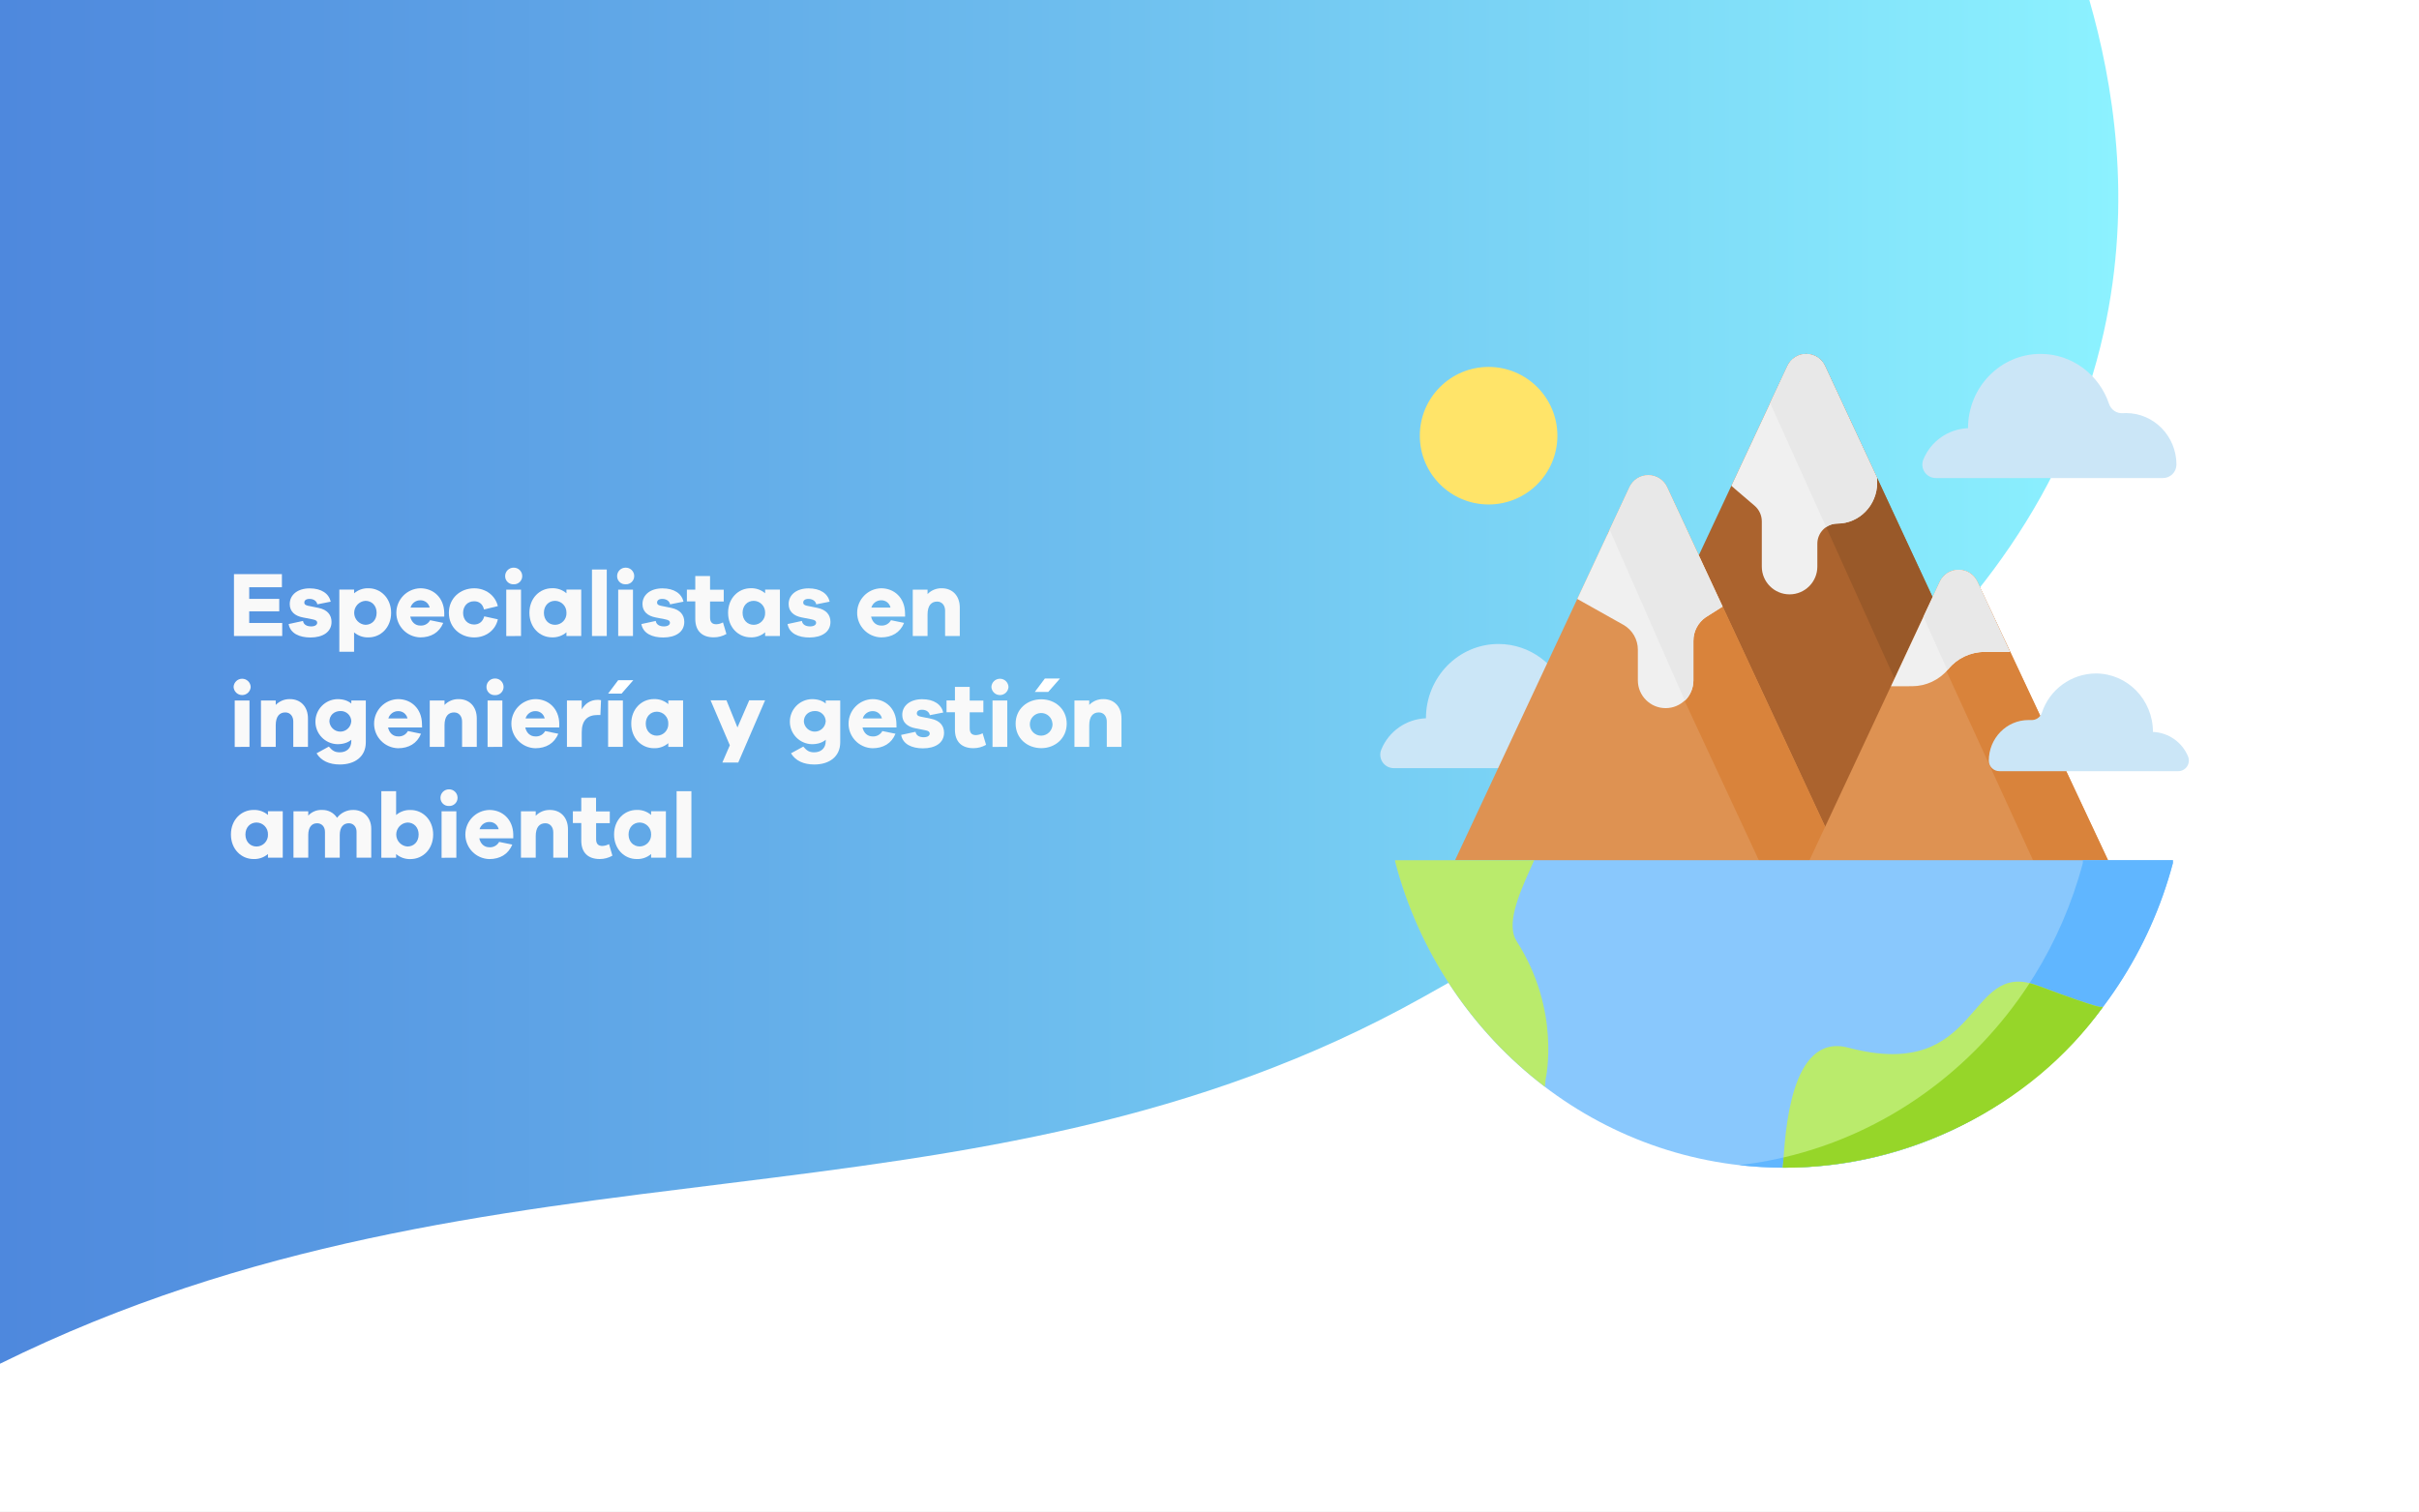
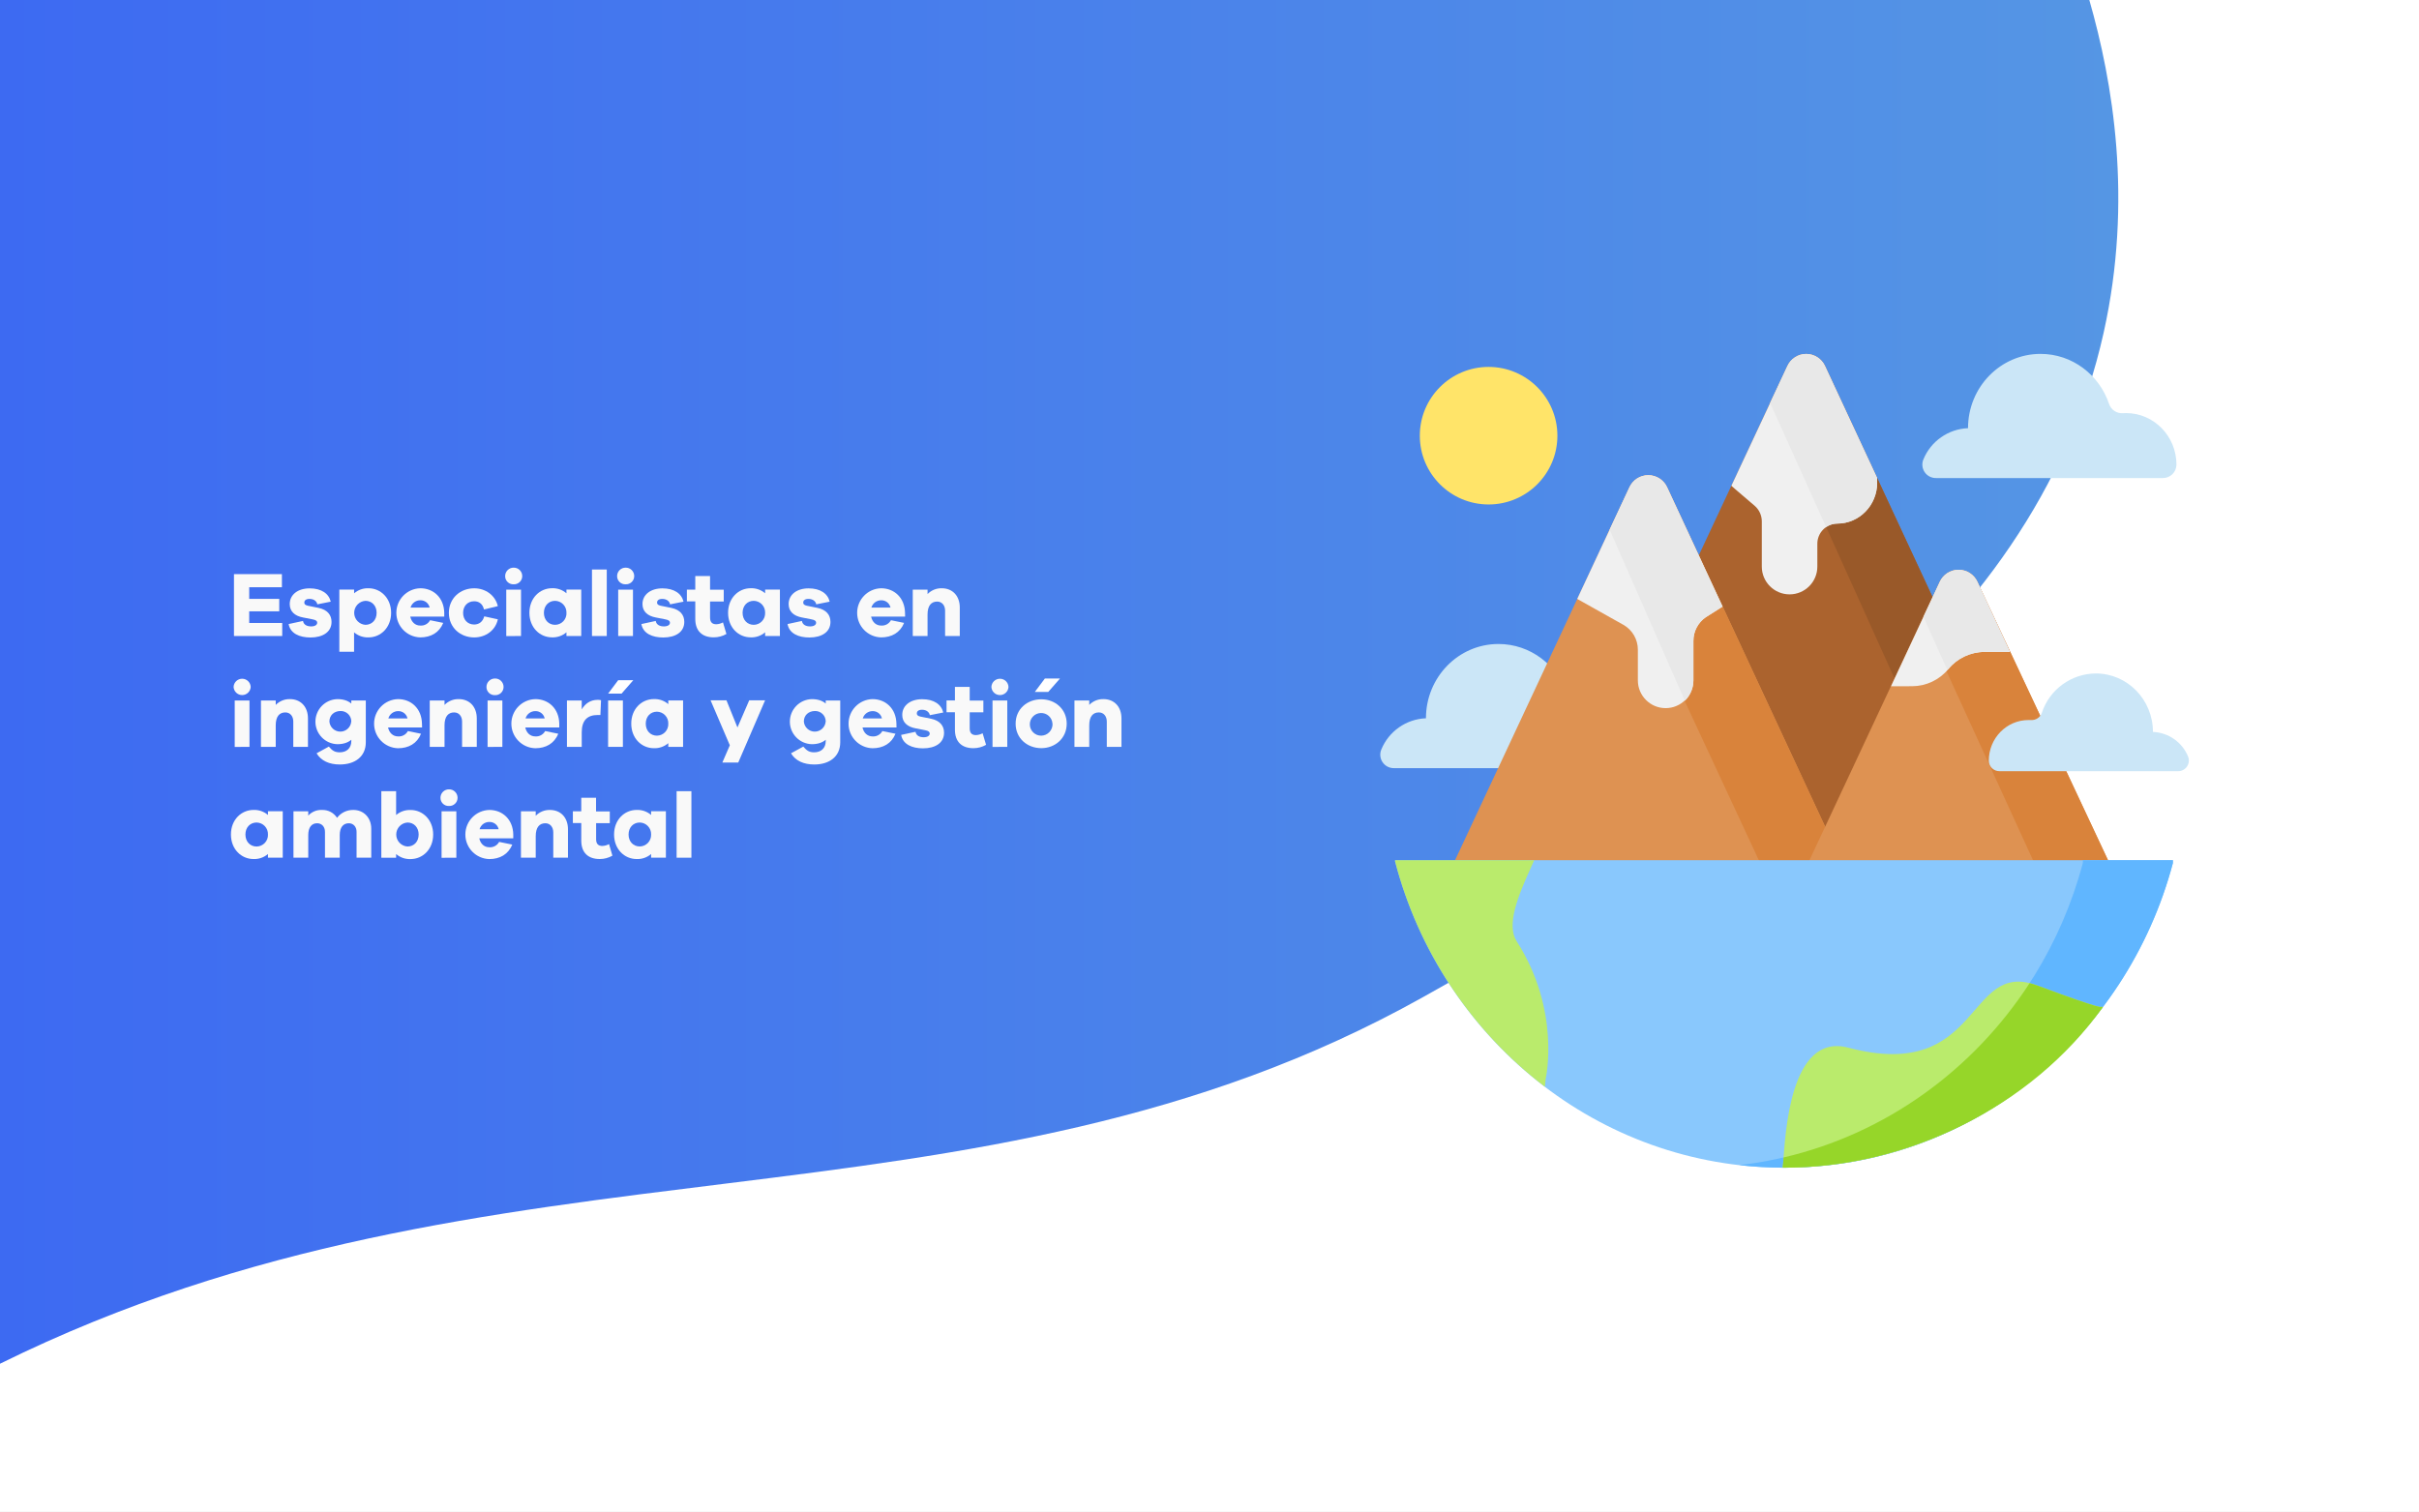
<svg xmlns="http://www.w3.org/2000/svg" id="Capa_1" data-name="Capa 1" viewBox="0 0 1440 900">
  <defs>
-     <style>.cls-1{fill:#fff;}.cls-2{fill:url(#Degradado_sin_nombre_29);}.cls-3{fill:#cbe6f7;}.cls-4{fill:#ab632e;}.cls-5{fill:#995929;}.cls-6{fill:#de9252;}.cls-7{fill:#d9833b;}.cls-8{fill:#f0f0f0;}.cls-9{fill:#e8e8e8;}.cls-10{fill:#89c8fd;}.cls-11{fill:#60b6ff;}.cls-12{fill:#baeb6c;}.cls-13{fill:#96d629;}.cls-14{fill:#ffe469;}.cls-15{fill:#f9f9f9;}</style>
-     <linearGradient id="Degradado_sin_nombre_29" y1="406" x2="1261" y2="406" gradientUnits="userSpaceOnUse">
-       <stop offset="0" stop-color="#4e88dd" />
-       <stop offset="1" stop-color="#8cf2ff" />
+     <style>.cls-1{fill:#fff;}.cls-2{fill:url(#Degradado_sin_nombre_11);}.cls-3{fill:#cbe6f7;}.cls-4{fill:#ab632e;}.cls-5{fill:#995929;}.cls-6{fill:#de9252;}.cls-7{fill:#d9833b;}.cls-8{fill:#f0f0f0;}.cls-9{fill:#e8e8e8;}.cls-10{fill:#89c8fd;}.cls-11{fill:#60b6ff;}.cls-12{fill:#baeb6c;}.cls-13{fill:#96d629;}.cls-14{fill:#ffe469;}.cls-15{fill:#f9f9f9;}</style>
+     <linearGradient id="Degradado_sin_nombre_11" y1="406" x2="1261" y2="406" gradientUnits="userSpaceOnUse">
+       <stop offset="0" stop-color="#3d6af2" />
+       <stop offset="1" stop-color="#5596e4" />
    </linearGradient>
  </defs>
  <rect class="cls-1" width="1440" height="900" />
  <path class="cls-2" d="M0,812V0H1243.75c13.9,48.56,26.1,119,8.56,197.93C1210.4,386.45,1028,492.52,847,593.77,578,744.3,295.94,665.91,0,812Z" />
  <path class="cls-3" d="M972.93,449.44c0-17-13.44-30.75-30-30.75-.65,0-1.3,0-1.94.07a8.09,8.09,0,0,1-8.19-5.54c-5.84-17.33-21.89-29.77-40.79-29.77-23.84,0-43.16,19.8-43.16,44.23v0a30,30,0,0,0-26.58,18.62,8,8,0,0,0,7.45,11.07H964.89a8,8,0,0,0,8-7.87Z" />
  <path class="cls-4" d="M987.32,381.83,1064,218a12.32,12.32,0,0,1,22.46,0l76.2,163.84-84,193Z" />
  <path class="cls-5" d="M1086.46,218a12.32,12.32,0,0,0-22.46,0l-10.26,21.92L1141.1,433.5l21.56-51.67Z" />
  <path class="cls-6" d="M860.8,523.68,970,290.2a12.32,12.32,0,0,1,22.46,0l108.2,232.48Z" />
  <path class="cls-7" d="M992.44,290.23a12.32,12.32,0,0,0-22.46,0L956.8,318.39l95.1,204.32-191,.78-.09.19,239.84-1Z" />
  <path class="cls-6" d="M1073.83,519.3l80.87-172.8a12.32,12.32,0,0,1,22.46,0l81.91,174.72Z" />
  <path class="cls-7" d="M1177.16,346.53a12.32,12.32,0,0,0-22.46,0l-10.26,21.92,71.73,156.73H1261Z" />
  <path class="cls-8" d="M966.44,372.07A17,17,0,0,1,975,386.92v18.19a16.53,16.53,0,1,0,33.06,0v-23.5a17,17,0,0,1,7.36-14.09l10-6.33-33-71a12.32,12.32,0,0,0-22.46,0l-31.06,66.43.51.28Z" />
  <path class="cls-8" d="M1044.53,301.16a12.25,12.25,0,0,1,4.25,9.32v26.89a16.53,16.53,0,1,0,33.06,0V323.91a12,12,0,0,1,11.87-12.16c13.11,0,23.73-10.88,23.73-24.32v-2.82l-31-66.62a12.32,12.32,0,0,0-22.46,0l-33.33,71.24,2.43,2.14Z" />
  <path class="cls-9" d="M1093.71,311.75c13.11,0,23.73-10.89,23.73-24.32v-2.82l-31-66.62a12.32,12.32,0,0,0-22.46,0l-10.26,21.92,33.36,73.93A11.61,11.61,0,0,1,1093.71,311.75Z" />
  <path class="cls-8" d="M1138.27,408.59a28,28,0,0,0,21.56-10.21,28,28,0,0,1,21.55-10.2h15.15l-19.37-41.65a12.32,12.32,0,0,0-22.46,0l-29,62.09Z" />
  <path class="cls-9" d="M1181.38,388.18h15.15l-19.37-41.65a12.32,12.32,0,0,0-22.46,0L1145,367.27,1159.25,399c.19-.22.39-.43.58-.66A28,28,0,0,1,1181.38,388.18Z" />
  <path class="cls-9" d="M992.44,290.23a12.32,12.32,0,0,0-22.46,0L958.2,315.38,1003,417.3a17.08,17.08,0,0,0,5.07-12.19v-23.5a17,17,0,0,1,7.36-14.09l10-6.33Z" />
  <path class="cls-10" d="M830.48,512.19h463v1.68c-27.74,104.55-120.83,181.41-231.39,181.41-110.92,0-204.24-77.35-231.65-182.41Z" />
  <path class="cls-11" d="M1239.89,512.19v1.68c-25.46,96-106,168.61-204.57,179.88a237.43,237.43,0,0,0,26.81,1.53c110.56,0,203.65-76.86,231.39-181.41v-1.68Z" />
  <path class="cls-12" d="M902.83,560.41c-6.13-9.57.49-26.3,8.82-44.54l1.62-3.67H830.48v.67a246.87,246.87,0,0,0,89.16,134.21l.5-4.84S929.38,601.91,902.83,560.41Z" />
  <path class="cls-12" d="M1212.62,586.75c-42.62-15.88-32.29,58.24-112.38,37.06-35.11-9.28-37.46,52.94-38.76,68.82l-.27,2.64h.92c77.16,0,145.8-37.44,189.66-95.59l-1.06-.36S1255.25,602.64,1212.62,586.75Z" />
  <path class="cls-12" d="M1238.4,615.9a1.07,1.07,0,0,0-.14.16A1.07,1.07,0,0,1,1238.4,615.9Z" />
  <path class="cls-13" d="M1212.62,586.76a39.39,39.39,0,0,0-4.43-1.36c-33.55,51.69-85.6,89.61-146.44,103.78-.1,1.32-.18,2.48-.27,3.46l-.27,2.64c73.26.28,147.65-35.48,190.58-95.58l-1.06-.36S1255.25,602.65,1212.62,586.76Z" />
  <path class="cls-3" d="M1295.62,276.71c0-17-13.44-30.75-30-30.75-.65,0-1.3,0-1.94.07a8.08,8.08,0,0,1-8.19-5.54c-5.84-17.33-21.89-29.77-40.79-29.77-23.84,0-43.16,19.8-43.16,44.23v0a30,30,0,0,0-26.58,18.62,8,8,0,0,0,7.45,11.07h135.19a8,8,0,0,0,8-7.86Z" />
  <path class="cls-3" d="M1183.91,452.94c0-13.37,10.57-24.21,23.62-24.21.5,0,1,0,1.47,0a6.39,6.39,0,0,0,6.49-4.32A34.07,34.07,0,0,1,1247.62,401c18.77,0,34,15.58,34,34.81v0a23.66,23.66,0,0,1,20.91,14.63,6.34,6.34,0,0,1-5.9,8.74H1190.26a6.29,6.29,0,0,1-6.35-6.19Z" />
  <path class="cls-14" d="M927.1,259.47a40.95,40.95,0,1,1-41-41A41,41,0,0,1,927.1,259.47Z" />
  <path class="cls-15" d="M168,378.7H139.28V341.85h28.54v7.81H148.35v6.93h17.88V364H148.35v6.93H168Z" />
  <path class="cls-15" d="M180.37,369.73c.38,2.37,2.52,3.25,4.89,3.25s3.57-1,3.57-2.2c0-.94-.71-1.65-2.75-2l-5.6-1.1c-5.12-.93-8-3.68-8-8,0-5.67,4.89-9.35,11.87-9.35s11.44,3.13,12.54,7.92l-8,1.59c-.27-1.7-1.92-3.24-4.62-3.24-2.36,0-3.13,1.15-3.13,2.14,0,.77.33,1.54,2.09,1.92l6.49,1.32c5.22,1.1,7.64,4.24,7.64,8.31,0,6.1-5.28,9.29-12.54,9.29-6.48,0-12-2.36-13-8Z" />
  <path class="cls-15" d="M232.83,364.89c0,8.75-6.16,14.63-13.47,14.63a12.44,12.44,0,0,1-8.58-3v11.55H202v-37h8.8v2.2a12.44,12.44,0,0,1,8.58-3C226.67,350.27,232.83,356.21,232.83,364.89Zm-8.63,0c0-4.23-2.81-7.14-6.66-7.14a7.16,7.16,0,0,0,0,14.29C221.39,372,224.2,369.18,224.2,364.89Z" />
  <path class="cls-15" d="M264.46,367.15H244.22c.72,3.3,3,5.33,5.94,5.33a6.12,6.12,0,0,0,5.88-3.19l7.81,1.6c-2.36,5.83-7.37,8.63-13.69,8.63a14.63,14.63,0,0,1,.05-29.25c7.81,0,14.08,5.61,14.25,14.62Zm-20.07-5.39h11.38a5.52,5.52,0,0,0-5.56-4.34A6,6,0,0,0,244.39,361.76Z" />
  <path class="cls-15" d="M288.27,367l8.09,1.76c-1.38,6.55-7.21,10.78-14.08,10.78-8.25,0-15.07-5.88-15.07-14.63s6.82-14.62,15.07-14.62c6.71,0,12.54,4.12,14.08,10.61l-8.25,2c-.77-3.35-3-4.89-5.83-4.89-4,0-6.6,2.91-6.6,6.92s2.64,6.93,6.6,6.93C285.08,371.82,287.34,370.34,288.27,367Z" />
  <path class="cls-15" d="M310.88,343a4.86,4.86,0,0,1-5.12,4.9,4.81,4.81,0,0,1-5.05-4.9,5,5,0,0,1,5.05-5A5,5,0,0,1,310.88,343Zm-9.51,35.75V351.09h8.79V378.7Z" />
  <path class="cls-15" d="M346,378.7h-8.8v-2.2a12.44,12.44,0,0,1-8.58,3c-7.31,0-13.47-5.88-13.47-14.63s6.16-14.62,13.47-14.62a12.44,12.44,0,0,1,8.58,3v-2.2H346Zm-8.8-13.81a6.88,6.88,0,0,0-6.76-7.14c-3.85,0-6.66,2.91-6.66,7.14s2.81,7.15,6.66,7.15A6.85,6.85,0,0,0,337.22,364.89Z" />
  <path class="cls-15" d="M352.4,378.7V339.1h8.8v39.6Z" />
  <path class="cls-15" d="M377.54,343a4.86,4.86,0,0,1-5.12,4.9,4.81,4.81,0,0,1-5.06-4.9,5,5,0,0,1,5.06-5A5,5,0,0,1,377.54,343ZM368,378.7V351.09h8.8V378.7Z" />
  <path class="cls-15" d="M390.35,369.73c.39,2.37,2.53,3.25,4.9,3.25s3.57-1,3.57-2.2c0-.94-.71-1.65-2.75-2l-5.61-1.1c-5.11-.93-8-3.68-8-8,0-5.67,4.9-9.35,11.88-9.35s11.44,3.13,12.54,7.92l-8,1.59c-.27-1.7-1.92-3.24-4.62-3.24-2.36,0-3.13,1.15-3.13,2.14,0,.77.33,1.54,2.09,1.92l6.49,1.32c5.22,1.1,7.64,4.24,7.64,8.31,0,6.1-5.28,9.29-12.54,9.29-6.49,0-12-2.36-13-8Z" />
  <path class="cls-15" d="M432.43,377.49a15.06,15.06,0,0,1-7.54,2c-6.87,0-11-3.74-11-11V358.08h-5v-7h5V343h8.8v8.14h8.14v7h-8.14v9.56c0,2.86,1.38,4,3.69,4a9,9,0,0,0,4-1.1Z" />
  <path class="cls-15" d="M464.27,378.7h-8.8v-2.2a12.44,12.44,0,0,1-8.58,3c-7.31,0-13.47-5.88-13.47-14.63s6.16-14.62,13.47-14.62a12.44,12.44,0,0,1,8.58,3v-2.2h8.8Zm-8.8-13.81a6.88,6.88,0,0,0-6.76-7.14c-3.85,0-6.66,2.91-6.66,7.14s2.81,7.15,6.66,7.15A6.85,6.85,0,0,0,455.47,364.89Z" />
  <path class="cls-15" d="M477.36,369.73c.39,2.37,2.53,3.25,4.9,3.25s3.57-1,3.57-2.2c0-.94-.71-1.65-2.75-2l-5.61-1.1c-5.11-.93-8-3.68-8-8,0-5.67,4.9-9.35,11.88-9.35s11.44,3.13,12.54,7.92l-8,1.59c-.27-1.7-1.92-3.24-4.62-3.24-2.36,0-3.13,1.15-3.13,2.14,0,.77.33,1.54,2.09,1.92l6.49,1.32c5.22,1.1,7.64,4.24,7.64,8.31,0,6.1-5.28,9.29-12.54,9.29-6.49,0-12-2.36-13-8Z" />
  <path class="cls-15" d="M538.8,367.15H518.56c.71,3.3,3,5.33,5.94,5.33a6.12,6.12,0,0,0,5.88-3.19l7.81,1.6c-2.36,5.83-7.37,8.63-13.69,8.63a14.63,14.63,0,0,1,0-29.25c7.81,0,14.08,5.61,14.25,14.62Zm-20.08-5.39h11.39a5.52,5.52,0,0,0-5.56-4.34A6.06,6.06,0,0,0,518.72,361.76Z" />
  <path class="cls-15" d="M571.35,361.76V378.7h-8.74V363.63c0-3.24-1.92-5.44-4.73-5.44-3.46,0-5.72,2.36-5.72,7.69V378.7h-8.8V351.09h8.8v2.64a11.39,11.39,0,0,1,8.47-3.46C567.07,350.27,571.35,354.83,571.35,361.76Z" />
  <path class="cls-15" d="M149.23,409a5.09,5.09,0,0,1-10.17,0,5.09,5.09,0,0,1,10.17,0Zm-9.51,35.75V417.09h8.8V444.7Z" />
  <path class="cls-15" d="M183.33,427.76V444.7h-8.74V429.63c0-3.24-1.93-5.44-4.73-5.44-3.47,0-5.72,2.36-5.72,7.69V444.7h-8.8V417.09h8.8v2.64a11.37,11.37,0,0,1,8.47-3.46C179,416.27,183.33,420.83,183.33,427.76Z" />
  <path class="cls-15" d="M217.76,442c0,8.52-6.49,13.2-15.45,13.2-6.33,0-11.16-2.2-13.86-6.66l7.31-4c2.09,2.48,3.63,3.41,6.49,3.41,4,0,6.88-2.36,6.88-6.71v-.77c-2,1.71-4.73,2.64-8.31,2.64a13.42,13.42,0,0,1,0-26.83c3.58,0,6.33.93,8.31,2.64v-1.82h8.63Zm-8.63-12.38a6.23,6.23,0,0,0-6.44-6.26c-3.85,0-6.6,2.58-6.6,6.26a6.52,6.52,0,0,0,13,0Z" />
  <path class="cls-15" d="M251.26,433.15H231c.71,3.3,3,5.33,5.94,5.33a6.12,6.12,0,0,0,5.88-3.19l7.81,1.6c-2.36,5.83-7.37,8.63-13.69,8.63a14.63,14.63,0,0,1,0-29.25c7.81,0,14.08,5.61,14.25,14.62Zm-20.08-5.39h11.39a5.52,5.52,0,0,0-5.56-4.34A6.06,6.06,0,0,0,231.18,427.76Z" />
  <path class="cls-15" d="M283.82,427.76V444.7h-8.75V429.63c0-3.24-1.92-5.44-4.73-5.44-3.46,0-5.72,2.36-5.72,7.69V444.7h-8.8V417.09h8.8v2.64a11.39,11.39,0,0,1,8.47-3.46C279.53,416.27,283.82,420.83,283.82,427.76Z" />
  <path class="cls-15" d="M299.77,409a4.86,4.86,0,0,1-5.12,4.9,4.81,4.81,0,0,1-5.06-4.9,5,5,0,0,1,5.06-5A5,5,0,0,1,299.77,409Zm-9.52,35.75V417.09h8.8V444.7Z" />
  <path class="cls-15" d="M332.93,433.15H312.69c.72,3.3,3,5.33,5.94,5.33a6.13,6.13,0,0,0,5.89-3.19l7.81,1.6c-2.37,5.83-7.37,8.63-13.7,8.63a14.63,14.63,0,0,1,.06-29.25c7.81,0,14.08,5.61,14.24,14.62Zm-20.07-5.39h11.38a5.5,5.5,0,0,0-5.55-4.34A6,6,0,0,0,312.86,427.76Z" />
  <path class="cls-15" d="M357.79,416.93l-.38,8.8h-1.6c-6.16,0-9.51,3.19-9.51,10.33v8.64h-8.8V417.09h8.8v5.28c2-3.3,5-5.66,9.51-5.66A7.33,7.33,0,0,1,357.79,416.93Z" />
  <path class="cls-15" d="M362,444.7V417.09h8.8V444.7Z" />
  <path class="cls-15" d="M406.63,444.7h-8.8v-2.2a12.44,12.44,0,0,1-8.58,3c-7.31,0-13.47-5.88-13.47-14.63s6.16-14.62,13.47-14.62a12.44,12.44,0,0,1,8.58,3v-2.2h8.8Zm-8.8-13.81a6.88,6.88,0,0,0-6.76-7.14c-3.85,0-6.66,2.91-6.66,7.14s2.81,7.15,6.66,7.15A6.85,6.85,0,0,0,397.83,430.89Z" />
  <path class="cls-15" d="M439.47,454.05H430l4.46-10.29L423,417h9.46L439,433.15,446,417h9.45Z" />
  <path class="cls-15" d="M500.18,442c0,8.52-6.49,13.2-15.45,13.2-6.32,0-11.16-2.2-13.86-6.66l7.32-4c2.09,2.48,3.63,3.41,6.48,3.41,4,0,6.88-2.36,6.88-6.71v-.77c-2,1.71-4.73,2.64-8.3,2.64a13.42,13.42,0,0,1,0-26.83c3.57,0,6.32.93,8.3,2.64v-1.82h8.63Zm-8.63-12.38a6.23,6.23,0,0,0-6.44-6.26c-3.84,0-6.59,2.58-6.59,6.26a6.52,6.52,0,0,0,13,0Z" />
  <path class="cls-15" d="M533.68,433.15H513.44c.71,3.3,3,5.33,5.94,5.33a6.12,6.12,0,0,0,5.88-3.19l7.81,1.6c-2.36,5.83-7.37,8.63-13.69,8.63a14.63,14.63,0,0,1,0-29.25c7.81,0,14.08,5.61,14.25,14.62Zm-20.08-5.39H525a5.52,5.52,0,0,0-5.56-4.34A6.06,6.06,0,0,0,513.6,427.76Z" />
  <path class="cls-15" d="M545,435.73c.38,2.37,2.52,3.25,4.89,3.25s3.57-1,3.57-2.2c0-.94-.71-1.65-2.75-2l-5.61-1.1c-5.11-.93-8-3.68-8-8,0-5.67,4.89-9.35,11.87-9.35s11.44,3.13,12.54,7.92l-8,1.59c-.27-1.7-1.92-3.24-4.62-3.24-2.36,0-3.13,1.15-3.13,2.14,0,.77.33,1.54,2.09,1.92l6.49,1.32c5.22,1.1,7.64,4.24,7.64,8.31,0,6.1-5.28,9.29-12.54,9.29-6.48,0-12-2.36-13-8Z" />
  <path class="cls-15" d="M587,443.49a15.06,15.06,0,0,1-7.54,2c-6.87,0-11-3.74-11-11V424.08h-5v-7h5V409h8.79v8.14h8.14v7h-8.14v9.56c0,2.86,1.38,4,3.69,4a9,9,0,0,0,4-1.1Z" />
  <path class="cls-15" d="M600.34,409a5.09,5.09,0,0,1-10.17,0,5.09,5.09,0,0,1,10.17,0Zm-9.51,35.75V417.09h8.79V444.7Z" />
  <path class="cls-15" d="M635,430.89c0,8.75-6.93,14.58-15.12,14.58-8.36,0-15.29-5.83-15.29-14.58s6.93-14.51,15.29-14.51C628.11,416.38,635,422.21,635,430.89Zm-8.47,0a6.75,6.75,0,1,0-6.65,7.15A6.86,6.86,0,0,0,626.57,430.89Z" />
  <path class="cls-15" d="M667.6,427.76V444.7h-8.74V429.63c0-3.24-1.93-5.44-4.73-5.44-3.47,0-5.72,2.36-5.72,7.69V444.7h-8.8V417.09h8.8v2.64a11.37,11.37,0,0,1,8.47-3.46C663.31,416.27,667.6,420.83,667.6,427.76Z" />
  <path class="cls-15" d="M168.32,510.7h-8.8v-2.2a12.47,12.47,0,0,1-8.58,3c-7.31,0-13.47-5.88-13.47-14.63s6.16-14.62,13.47-14.62a12.47,12.47,0,0,1,8.58,3v-2.2h8.8Zm-8.8-13.81a6.88,6.88,0,0,0-6.77-7.14c-3.85,0-6.65,2.91-6.65,7.14s2.8,7.15,6.65,7.15A6.85,6.85,0,0,0,159.52,496.89Z" />
  <path class="cls-15" d="M221,493.43V510.7h-8.74V495.3c0-3.13-2-5.11-4.62-5.11-3.24,0-5.39,2.36-5.39,7V510.7h-8.8V495.3c0-3.13-2-5.11-4.67-5.11-3.19,0-5.28,2.36-5.28,7V510.7h-8.8V483.09h8.8v2.53a10.44,10.44,0,0,1,8.14-3.35,10.24,10.24,0,0,1,9,4.67,11.9,11.9,0,0,1,9.79-4.67C216.33,482.27,221,486.72,221,493.43Z" />
  <path class="cls-15" d="M257.86,496.89c0,8.75-6.16,14.63-13.48,14.63a12.47,12.47,0,0,1-8.58-3v2.2H227V471.1h8.8v14.19a12.47,12.47,0,0,1,8.58-3C251.7,482.27,257.86,488.21,257.86,496.89Zm-8.64,0c0-4.23-2.8-7.14-6.65-7.14a7.16,7.16,0,0,0,0,14.29C246.42,504,249.22,501.18,249.22,496.89Z" />
  <path class="cls-15" d="M272.38,475a4.86,4.86,0,0,1-5.12,4.9,4.81,4.81,0,0,1-5.05-4.9,5,5,0,0,1,5.05-5A5,5,0,0,1,272.38,475Zm-9.52,35.75V483.09h8.8V510.7Z" />
  <path class="cls-15" d="M305.54,499.15H285.3c.72,3.3,3,5.33,5.94,5.33a6.13,6.13,0,0,0,5.89-3.19l7.81,1.6c-2.37,5.83-7.37,8.63-13.7,8.63a14.63,14.63,0,0,1,.06-29.25c7.81,0,14.08,5.61,14.24,14.62Zm-20.07-5.39h11.38a5.5,5.5,0,0,0-5.55-4.34A6,6,0,0,0,285.47,493.76Z" />
  <path class="cls-15" d="M338.1,493.76V510.7h-8.74V495.63c0-3.25-1.93-5.44-4.73-5.44-3.47,0-5.72,2.36-5.72,7.69V510.7h-8.8V483.09h8.8v2.64a11.37,11.37,0,0,1,8.47-3.46C333.81,482.27,338.1,486.83,338.1,493.76Z" />
  <path class="cls-15" d="M364.56,509.49a15.06,15.06,0,0,1-7.54,2c-6.87,0-11-3.74-11-11V490.08h-5v-7h5V475h8.8v8.14H363v7h-8.14v9.56c0,2.86,1.38,4,3.69,4a9,9,0,0,0,4-1.1Z" />
  <path class="cls-15" d="M396.4,510.7h-8.8v-2.2a12.44,12.44,0,0,1-8.58,3c-7.31,0-13.47-5.88-13.47-14.63s6.16-14.62,13.47-14.62a12.44,12.44,0,0,1,8.58,3v-2.2h8.8Zm-8.8-13.81a6.88,6.88,0,0,0-6.76-7.14c-3.85,0-6.66,2.91-6.66,7.14S377,504,380.84,504A6.85,6.85,0,0,0,387.6,496.89Z" />
  <path class="cls-15" d="M402.78,510.7V471.1h8.8v39.6Z" />
  <polygon class="cls-1" points="616 412 624 412 631 404 622 404 616 412" />
  <polygon class="cls-1" points="362 413 370 413 377 405 368 405 362 413" />
</svg>
